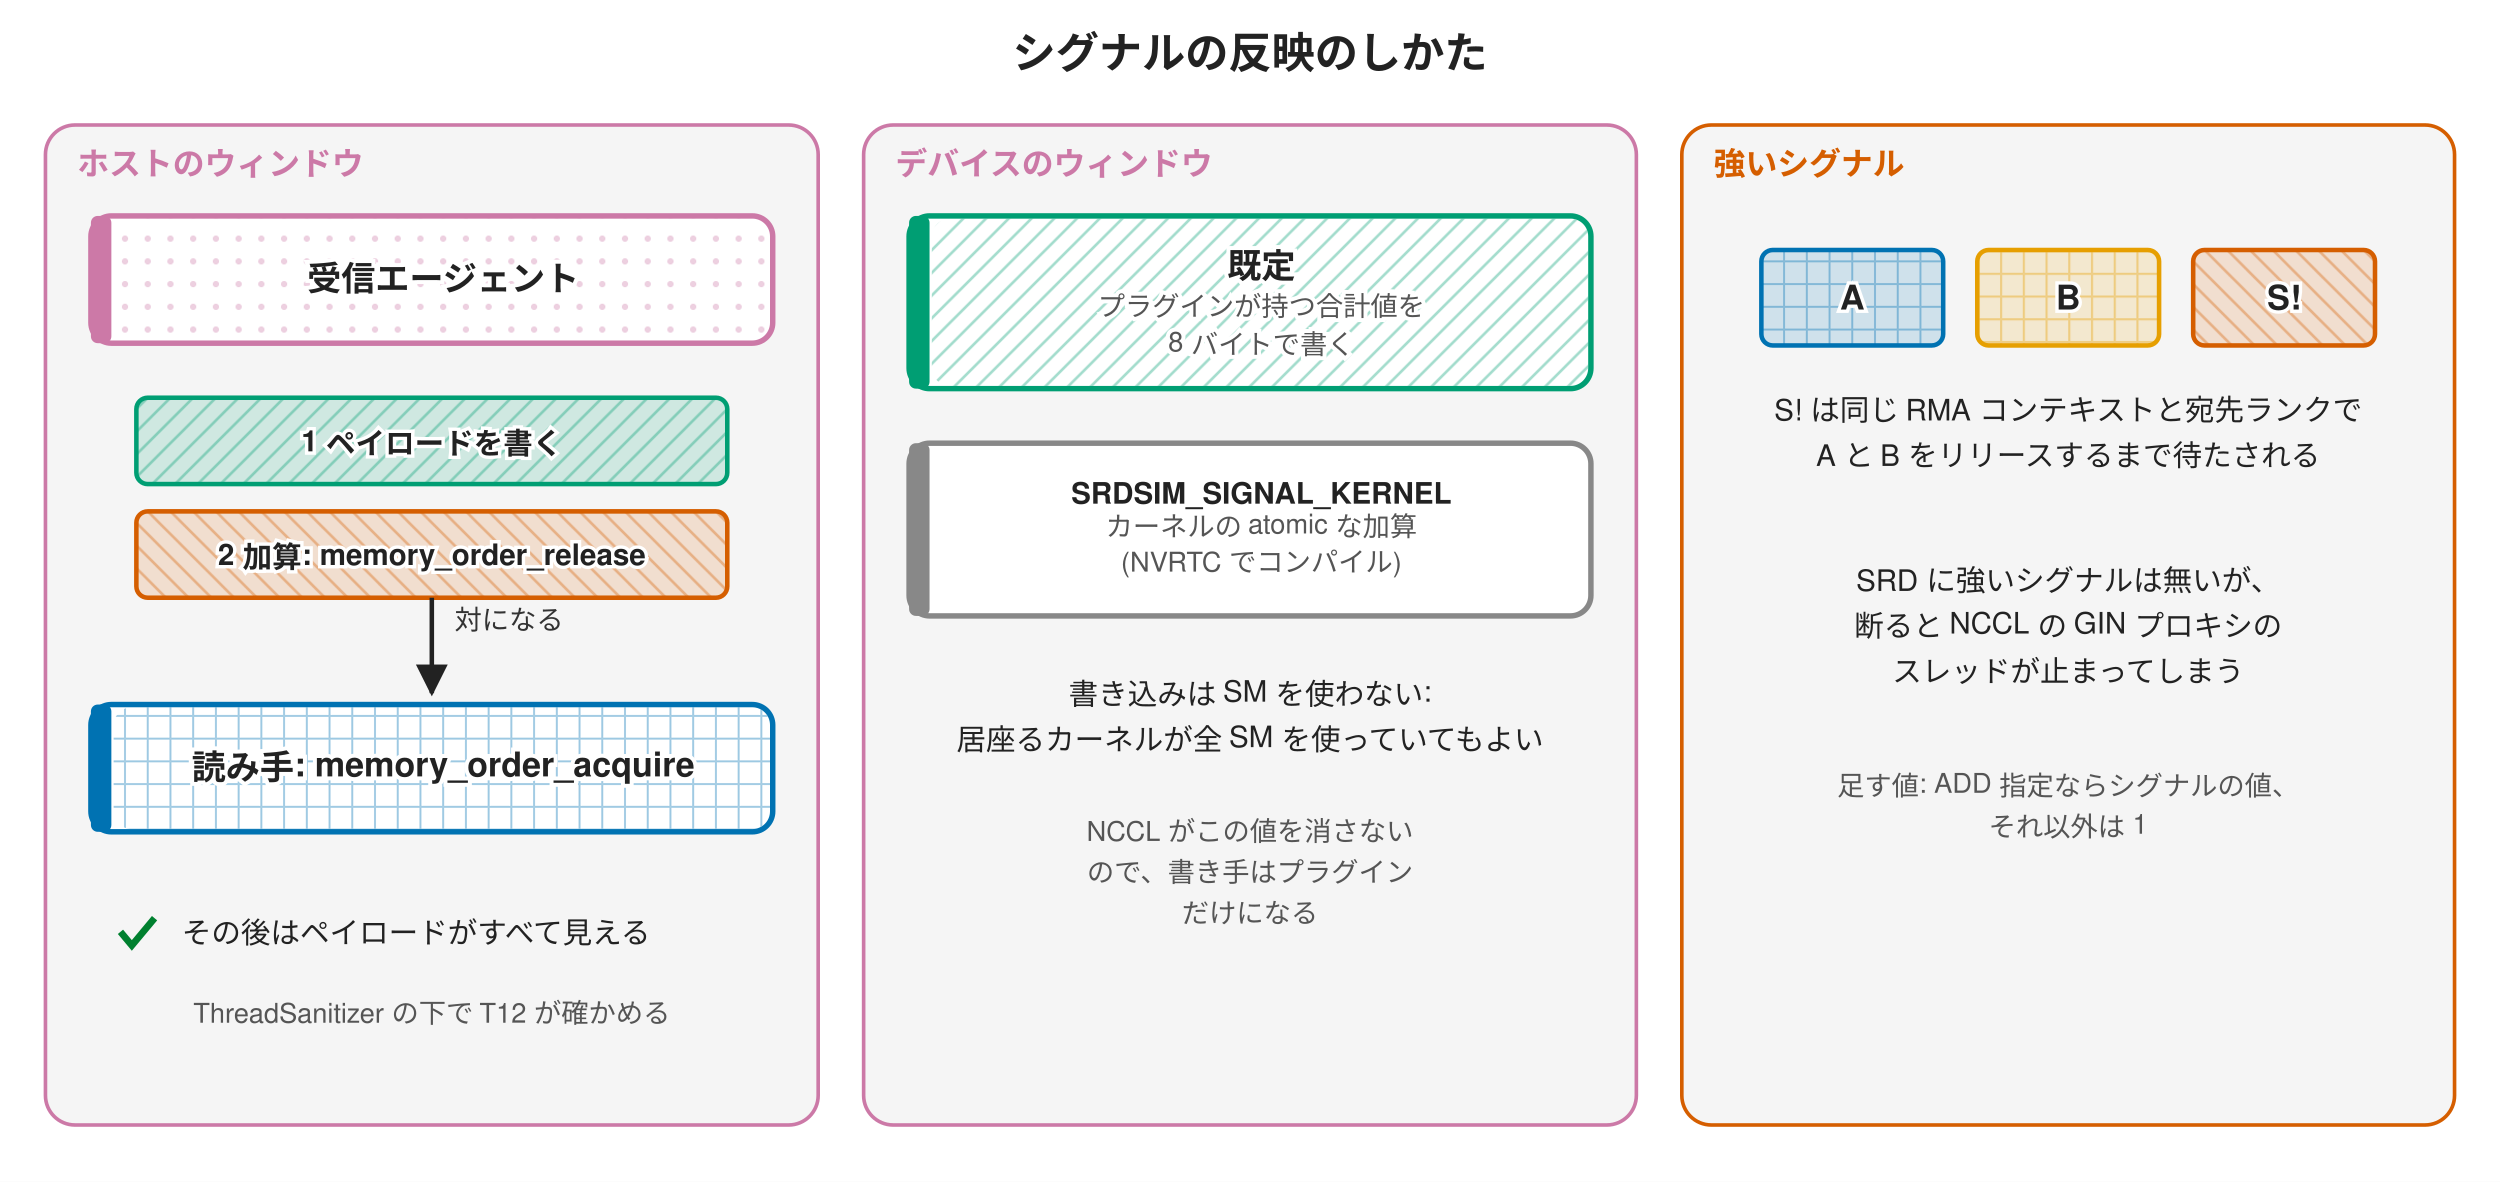
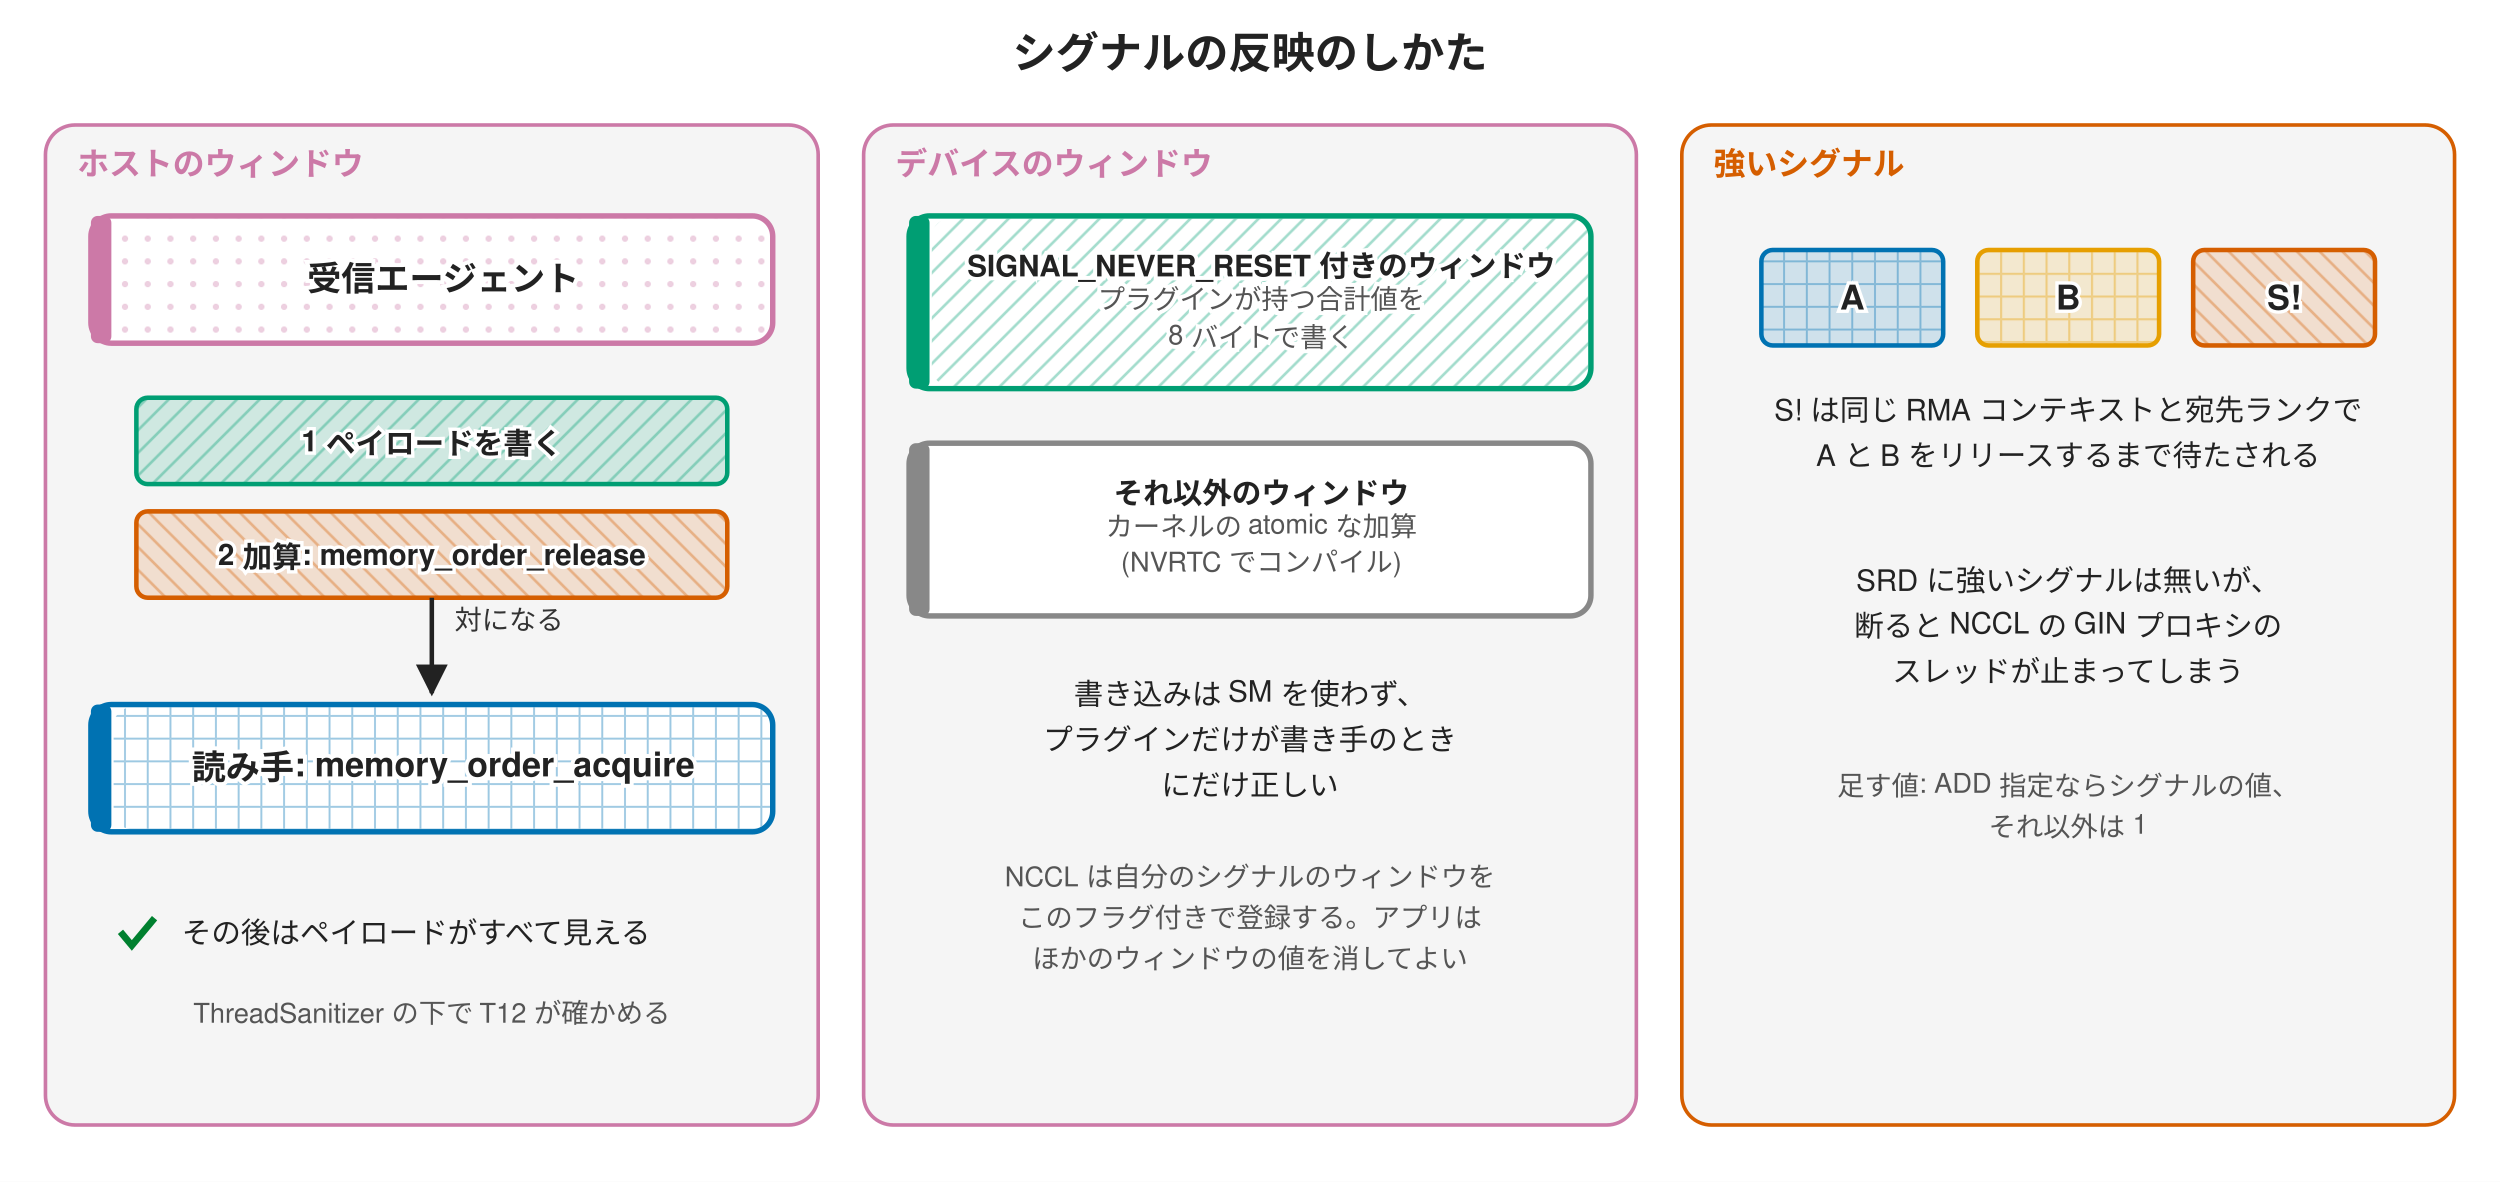
<svg xmlns="http://www.w3.org/2000/svg" width="1100" height="520" viewBox="0 0 1100 520">
  <defs>
    <pattern id="p-target" width="10" height="10" patternUnits="userSpaceOnUse">
      <g stroke="#CC79A7" opacity="0.35">
        <circle cx="5" cy="5" r="1.4" stroke="none" fill="#CC79A7" />
      </g>
    </pattern>
    <pattern id="p-sim" width="10" height="10" patternUnits="userSpaceOnUse">
      <g stroke="#009E73" opacity="0.35">
        <path d="M-2,2 l4,-4 M0,10 l10,-10 M8,12 l4,-4" stroke-width="1.2" />
      </g>
    </pattern>
    <pattern id="p-sig" width="10" height="10" patternUnits="userSpaceOnUse">
      <g stroke="#D55E00" opacity="0.35">
        <path d="M-2,8 l4,4 M0,0 l10,10 M8,-2 l4,4" stroke-width="1.2" />
      </g>
    </pattern>
    <marker id="m14" viewBox="0 0 10 10" refX="9" refY="5" markerWidth="7" markerHeight="7" orient="auto-start-reverse">
      <path d="M0,0 L10,5 L0,10 z" fill="#222222" />
    </marker>
    <pattern id="p-nccl" width="10" height="10" patternUnits="userSpaceOnUse">
      <g stroke="#0072B2" opacity="0.35">
        <path d="M0,5 h10 M5,0 v10" stroke-width="0.9" />
      </g>
    </pattern>
    <pattern id="p-wire" width="10" height="10" patternUnits="userSpaceOnUse">
      <g stroke="#E69F00" opacity="0.35">
        <path d="M0,0.5 h10 M0.5,0 v10" stroke-width="1.0" />
      </g>
    </pattern>
  </defs>
  <rect x="0" y="0" width="1100" height="520" fill="#FFFFFF" />
  <text x="550.0" y="30.0" font-family="Helvetica, Arial, 'Hiragino Sans', 'Hiragino Kaku Gothic ProN', 'Noto Sans CJK JP', 'Noto Sans JP', sans-serif" font-size="19" font-weight="bold" text-anchor="middle" fill="#222222">シグナルの反映のしかた</text>
  <rect x="20" y="55" width="340" height="440" rx="13" fill="#F5F5F5" stroke="#CC79A7" stroke-width="1.6" />
  <text x="34.0" y="77.0" font-family="Helvetica, Arial, 'Hiragino Sans', 'Hiragino Kaku Gothic ProN', 'Noto Sans CJK JP', 'Noto Sans JP', sans-serif" font-size="14" font-weight="bold" text-anchor="start" fill="#CC79A7">ホストのウィンドウ</text>
  <rect x="40" y="95" width="300" height="56" rx="9" fill="#FFFFFF" stroke="#CC79A7" stroke-width="2.4" />
  <rect x="50" y="96.2" width="288.8" height="53.6" rx="8" fill="url(#p-target)" />
  <rect x="40" y="95" width="9" height="56" rx="3" fill="#CC79A7" />
  <text x="195.0" y="127.9" font-family="Helvetica, Arial, 'Hiragino Sans', 'Hiragino Kaku Gothic ProN', 'Noto Sans CJK JP', 'Noto Sans JP', sans-serif" font-size="15" font-weight="bold" text-anchor="middle" fill="#222222" stroke="#FFFFFF" stroke-width="3.5" paint-order="stroke">受信エージェント</text>
  <rect x="60" y="175" width="260" height="38" rx="5" fill="#009E73" fill-opacity="0.16" stroke="#009E73" stroke-width="2" />
  <rect x="60" y="175" width="260" height="38" rx="5" fill="url(#p-sim)" />
  <text x="190.0" y="198.6" font-family="Helvetica, Arial, 'Hiragino Sans', 'Hiragino Kaku Gothic ProN', 'Noto Sans CJK JP', 'Noto Sans JP', sans-serif" font-size="13" font-weight="bold" text-anchor="middle" fill="#222222" stroke="#FFFFFF" stroke-width="3" paint-order="stroke">1  ペイロードを書く</text>
  <rect x="60" y="225" width="260" height="38" rx="5" fill="#D55E00" fill-opacity="0.16" stroke="#D55E00" stroke-width="2" />
  <rect x="60" y="225" width="260" height="38" rx="5" fill="url(#p-sig)" />
  <text x="190.0" y="248.6" font-family="Helvetica, Arial, 'Hiragino Sans', 'Hiragino Kaku Gothic ProN', 'Noto Sans CJK JP', 'Noto Sans JP', sans-serif" font-size="13" font-weight="bold" text-anchor="middle" fill="#222222" stroke="#FFFFFF" stroke-width="3" paint-order="stroke">2  加算: memory_order_release</text>
  <line x1="190" y1="263" x2="190" y2="305" stroke="#222222" stroke-width="2.0" marker-end="url(#m14)" />
  <text x="200.0" y="277.0" font-family="Helvetica, Arial, 'Hiragino Sans', 'Hiragino Kaku Gothic ProN', 'Noto Sans CJK JP', 'Noto Sans JP', sans-serif" font-size="12" font-weight="normal" text-anchor="start" fill="#333333">対になる</text>
  <rect x="40" y="310" width="300" height="56" rx="9" fill="#FFFFFF" stroke="#0072B2" stroke-width="2.4" />
  <rect x="50" y="311.2" width="288.8" height="53.6" rx="8" fill="url(#p-nccl)" />
  <rect x="40" y="310" width="9" height="56" rx="3" fill="#0072B2" />
  <text x="195.0" y="342.9" font-family="Helvetica, Arial, 'Hiragino Sans', 'Hiragino Kaku Gothic ProN', 'Noto Sans CJK JP', 'Noto Sans JP', sans-serif" font-size="15" font-weight="bold" text-anchor="middle" fill="#222222" stroke="#FFFFFF" stroke-width="3.5" paint-order="stroke">読み手: memory_order_acquire</text>
  <path d="M53,410 l5,6 l10,-12" fill="none" stroke="#00802F" stroke-width="3" />
  <text x="80.0" y="415.0" font-family="Helvetica, Arial, 'Hiragino Sans', 'Hiragino Kaku Gothic ProN', 'Noto Sans CJK JP', 'Noto Sans JP', sans-serif" font-size="13" font-weight="normal" text-anchor="start" fill="#222222">その後はペイロードがすべて見える</text>
  <text x="190.0" y="450.0" font-family="Helvetica, Arial, 'Hiragino Sans', 'Hiragino Kaku Gothic ProN', 'Noto Sans CJK JP', 'Noto Sans JP', sans-serif" font-size="12" font-weight="normal" text-anchor="middle" fill="#555555">ThreadSanitizer の下で T12 が確かめる</text>
  <rect x="380" y="55" width="340" height="440" rx="13" fill="#F5F5F5" stroke="#CC79A7" stroke-width="1.6" />
  <text x="394.0" y="77.0" font-family="Helvetica, Arial, 'Hiragino Sans', 'Hiragino Kaku Gothic ProN', 'Noto Sans CJK JP', 'Noto Sans JP', sans-serif" font-size="14" font-weight="bold" text-anchor="start" fill="#CC79A7">デバイスのウィンドウ</text>
  <rect x="400" y="95" width="300" height="76" rx="9" fill="#FFFFFF" stroke="#009E73" stroke-width="2.4" />
  <rect x="410" y="96.2" width="288.8" height="73.6" rx="8" fill="url(#p-sim)" />
  <rect x="400" y="95" width="9" height="76" rx="3" fill="#009E73" />
-   <text x="555.0" y="122.3" font-family="Helvetica, Arial, 'Hiragino Sans', 'Hiragino Kaku Gothic ProN', 'Noto Sans CJK JP', 'Noto Sans JP', sans-serif" font-size="15" font-weight="bold" text-anchor="middle" fill="#222222" stroke="#FFFFFF" stroke-width="3.5" paint-order="stroke">既定</text>
-   <text x="555.0" y="139.0" font-family="Helvetica, Arial, 'Hiragino Sans', 'Hiragino Kaku Gothic ProN', 'Noto Sans CJK JP', 'Noto Sans JP', sans-serif" font-size="12" font-weight="normal" text-anchor="middle" fill="#555555" stroke="#FFFFFF" stroke-width="3.5" paint-order="stroke">プラグインが持つ合計値を</text>
-   <text x="555.0" y="154.6" font-family="Helvetica, Arial, 'Hiragino Sans', 'Hiragino Kaku Gothic ProN', 'Noto Sans CJK JP', 'Noto Sans JP', sans-serif" font-size="12" font-weight="normal" text-anchor="middle" fill="#555555" stroke="#FFFFFF" stroke-width="3.5" paint-order="stroke">8 バイトで書く</text>
+   <text x="555.0" y="121.6" font-family="Helvetica, Arial, 'Hiragino Sans', 'Hiragino Kaku Gothic ProN', 'Noto Sans CJK JP', 'Noto Sans JP', sans-serif" font-size="13" font-weight="bold" text-anchor="middle" fill="#222222" stroke="#FFFFFF" stroke-width="3.5" paint-order="stroke">SIGNAL_NEVER_RESET 付きのウィンドウ</text>
+   <text x="555.0" y="135.9" font-family="Helvetica, Arial, 'Hiragino Sans', 'Hiragino Kaku Gothic ProN', 'Noto Sans CJK JP', 'Noto Sans JP', sans-serif" font-size="12" font-weight="normal" text-anchor="middle" fill="#555555" stroke="#FFFFFF" stroke-width="3.5" paint-order="stroke">プラグインが持つ合計値を</text>
+   <text x="555.0" y="151.5" font-family="Helvetica, Arial, 'Hiragino Sans', 'Hiragino Kaku Gothic ProN', 'Noto Sans CJK JP', 'Noto Sans JP', sans-serif" font-size="12" font-weight="normal" text-anchor="middle" fill="#555555" stroke="#FFFFFF" stroke-width="3.5" paint-order="stroke">8 バイトで書く</text>
  <rect x="400" y="195" width="300" height="76" rx="9" fill="#FFFFFF" stroke="#888888" stroke-width="2.4" />
  <rect x="400" y="195" width="9" height="76" rx="3" fill="#888888" />
-   <text x="555.0" y="221.6" font-family="Helvetica, Arial, 'Hiragino Sans', 'Hiragino Kaku Gothic ProN', 'Noto Sans CJK JP', 'Noto Sans JP', sans-serif" font-size="13" font-weight="bold" text-anchor="middle" fill="#222222" stroke="#FFFFFF" stroke-width="3.5" paint-order="stroke">SRDSIM_SIGNAL_KERNEL</text>
+   <text x="555.0" y="221.6" font-family="Helvetica, Arial, 'Hiragino Sans', 'Hiragino Kaku Gothic ProN', 'Noto Sans CJK JP', 'Noto Sans JP', sans-serif" font-size="13" font-weight="bold" text-anchor="middle" fill="#222222" stroke="#FFFFFF" stroke-width="3.5" paint-order="stroke">それ以外のウィンドウ</text>
  <text x="555.0" y="235.9" font-family="Helvetica, Arial, 'Hiragino Sans', 'Hiragino Kaku Gothic ProN', 'Noto Sans CJK JP', 'Noto Sans JP', sans-serif" font-size="12" font-weight="normal" text-anchor="middle" fill="#555555" stroke="#FFFFFF" stroke-width="3.5" paint-order="stroke">カーネルの atomic な加算</text>
  <text x="555.0" y="251.5" font-family="Helvetica, Arial, 'Hiragino Sans', 'Hiragino Kaku Gothic ProN', 'Noto Sans CJK JP', 'Noto Sans JP', sans-serif" font-size="12" font-weight="normal" text-anchor="middle" fill="#555555" stroke="#FFFFFF" stroke-width="3.5" paint-order="stroke">(NVRTC でコンパイル)</text>
-   <text x="550.0" y="310.0" font-family="Helvetica, Arial, 'Hiragino Sans', 'Hiragino Kaku Gothic ProN', 'Noto Sans CJK JP', 'Noto Sans JP', sans-serif" font-size="13" font-weight="normal" text-anchor="middle" fill="#222222">書き込みは SM を使わない:</text>
-   <text x="550.0" y="330.0" font-family="Helvetica, Arial, 'Hiragino Sans', 'Hiragino Kaku Gothic ProN', 'Noto Sans CJK JP', 'Noto Sans JP', sans-serif" font-size="13" font-weight="normal" text-anchor="middle" fill="#222222">居座るカーネルが全 SM を使っていてもよい</text>
-   <text x="550.0" y="370.0" font-family="Helvetica, Arial, 'Hiragino Sans', 'Hiragino Kaku Gothic ProN', 'Noto Sans CJK JP', 'Noto Sans JP', sans-serif" font-size="12" font-weight="normal" text-anchor="middle" fill="#555555">NCCL がこの値を消さない</text>
-   <text x="550.0" y="388.0" font-family="Helvetica, Arial, 'Hiragino Sans', 'Hiragino Kaku Gothic ProN', 'Noto Sans CJK JP', 'Noto Sans JP', sans-serif" font-size="12" font-weight="normal" text-anchor="middle" fill="#555555">ので、書き手はプラグイン</text>
-   <text x="550.0" y="406.0" font-family="Helvetica, Arial, 'Hiragino Sans', 'Hiragino Kaku Gothic ProN', 'Noto Sans CJK JP', 'Noto Sans JP', sans-serif" font-size="12" font-weight="normal" text-anchor="middle" fill="#555555">だけになる</text>
+   <text x="550.0" y="310.0" font-family="Helvetica, Arial, 'Hiragino Sans', 'Hiragino Kaku Gothic ProN', 'Noto Sans CJK JP', 'Noto Sans JP', sans-serif" font-size="13" font-weight="normal" text-anchor="middle" fill="#222222">書き込みは SM を使わず、</text>
+   <text x="550.0" y="330.0" font-family="Helvetica, Arial, 'Hiragino Sans', 'Hiragino Kaku Gothic ProN', 'Noto Sans CJK JP', 'Noto Sans JP', sans-serif" font-size="13" font-weight="normal" text-anchor="middle" fill="#222222">プラグインだけが書き手のとき</text>
+   <text x="550.0" y="350.0" font-family="Helvetica, Arial, 'Hiragino Sans', 'Hiragino Kaku Gothic ProN', 'Noto Sans CJK JP', 'Noto Sans JP', sans-serif" font-size="13" font-weight="normal" text-anchor="middle" fill="#222222">にだけ正しい</text>
+   <text x="550.0" y="390.0" font-family="Helvetica, Arial, 'Hiragino Sans', 'Hiragino Kaku Gothic ProN', 'Noto Sans CJK JP', 'Noto Sans JP', sans-serif" font-size="12" font-weight="normal" text-anchor="middle" fill="#555555">NCCL は自分のシグナルのウィンドウを</text>
+   <text x="550.0" y="408.0" font-family="Helvetica, Arial, 'Hiragino Sans', 'Hiragino Kaku Gothic ProN', 'Noto Sans CJK JP', 'Noto Sans JP', sans-serif" font-size="12" font-weight="normal" text-anchor="middle" fill="#555555">このフラグ付きで登録する。アプリは</text>
+   <text x="550.0" y="426.0" font-family="Helvetica, Arial, 'Hiragino Sans', 'Hiragino Kaku Gothic ProN', 'Noto Sans CJK JP', 'Noto Sans JP', sans-serif" font-size="12" font-weight="normal" text-anchor="middle" fill="#555555">ほかのウィンドウの値を消してよい</text>
  <rect x="740" y="55" width="340" height="440" rx="13" fill="#F5F5F5" stroke="#D55E00" stroke-width="1.6" />
  <text x="754.0" y="77.0" font-family="Helvetica, Arial, 'Hiragino Sans', 'Hiragino Kaku Gothic ProN', 'Noto Sans CJK JP', 'Noto Sans JP', sans-serif" font-size="14" font-weight="bold" text-anchor="start" fill="#D55E00">強いシグナル</text>
  <rect x="775" y="110" width="80" height="42" rx="5" fill="#0072B2" fill-opacity="0.16" stroke="#0072B2" stroke-width="2" />
  <rect x="775" y="110" width="80" height="42" rx="5" fill="url(#p-nccl)" />
  <text x="815.0" y="136.2" font-family="Helvetica, Arial, 'Hiragino Sans', 'Hiragino Kaku Gothic ProN', 'Noto Sans CJK JP', 'Noto Sans JP', sans-serif" font-size="15" font-weight="bold" text-anchor="middle" fill="#222222" stroke="#FFFFFF" stroke-width="3" paint-order="stroke">A</text>
  <rect x="870" y="110" width="80" height="42" rx="5" fill="#E69F00" fill-opacity="0.16" stroke="#E69F00" stroke-width="2" />
  <rect x="870" y="110" width="80" height="42" rx="5" fill="url(#p-wire)" />
  <text x="910.0" y="136.2" font-family="Helvetica, Arial, 'Hiragino Sans', 'Hiragino Kaku Gothic ProN', 'Noto Sans CJK JP', 'Noto Sans JP', sans-serif" font-size="15" font-weight="bold" text-anchor="middle" fill="#222222" stroke="#FFFFFF" stroke-width="3" paint-order="stroke">B</text>
  <rect x="965" y="110" width="80" height="42" rx="5" fill="#D55E00" fill-opacity="0.16" stroke="#D55E00" stroke-width="2" />
  <rect x="965" y="110" width="80" height="42" rx="5" fill="url(#p-sig)" />
  <text x="1005.0" y="136.2" font-family="Helvetica, Arial, 'Hiragino Sans', 'Hiragino Kaku Gothic ProN', 'Noto Sans CJK JP', 'Noto Sans JP', sans-serif" font-size="15" font-weight="bold" text-anchor="middle" fill="#222222" stroke="#FFFFFF" stroke-width="3" paint-order="stroke">S!</text>
  <text x="910.0" y="185.0" font-family="Helvetica, Arial, 'Hiragino Sans', 'Hiragino Kaku Gothic ProN', 'Noto Sans CJK JP', 'Noto Sans JP', sans-serif" font-size="13" font-weight="normal" text-anchor="middle" fill="#222222">S! は同じ RMA コンテキストと宛先ランクで</text>
  <text x="910.0" y="205.0" font-family="Helvetica, Arial, 'Hiragino Sans', 'Hiragino Kaku Gothic ProN', 'Noto Sans CJK JP', 'Noto Sans JP', sans-serif" font-size="13" font-weight="normal" text-anchor="middle" fill="#222222">A と B をリリースするまで待たされる</text>
  <text x="910.0" y="260.0" font-family="Helvetica, Arial, 'Hiragino Sans', 'Hiragino Kaku Gothic ProN', 'Noto Sans CJK JP', 'Noto Sans JP', sans-serif" font-size="13" font-weight="normal" text-anchor="middle" fill="#222222">SRD に強いシグナルは無いが、</text>
  <text x="910.0" y="280.0" font-family="Helvetica, Arial, 'Hiragino Sans', 'Hiragino Kaku Gothic ProN', 'Noto Sans CJK JP', 'Noto Sans JP', sans-serif" font-size="13" font-weight="normal" text-anchor="middle" fill="#222222">断ると NCCL の GIN プロキシの</text>
  <text x="910.0" y="300.0" font-family="Helvetica, Arial, 'Hiragino Sans', 'Hiragino Kaku Gothic ProN', 'Noto Sans CJK JP', 'Noto Sans JP', sans-serif" font-size="13" font-weight="normal" text-anchor="middle" fill="#222222">スレッドが止まってしまう</text>
  <text x="910.0" y="350.0" font-family="Helvetica, Arial, 'Hiragino Sans', 'Hiragino Kaku Gothic ProN', 'Noto Sans CJK JP', 'Noto Sans JP', sans-serif" font-size="12" font-weight="normal" text-anchor="middle" fill="#555555">足す値: ADD 指定ならシグナルの値、</text>
  <text x="910.0" y="368.0" font-family="Helvetica, Arial, 'Hiragino Sans', 'Hiragino Kaku Gothic ProN', 'Noto Sans CJK JP', 'Noto Sans JP', sans-serif" font-size="12" font-weight="normal" text-anchor="middle" fill="#555555">それ以外は 1</text>
</svg>
